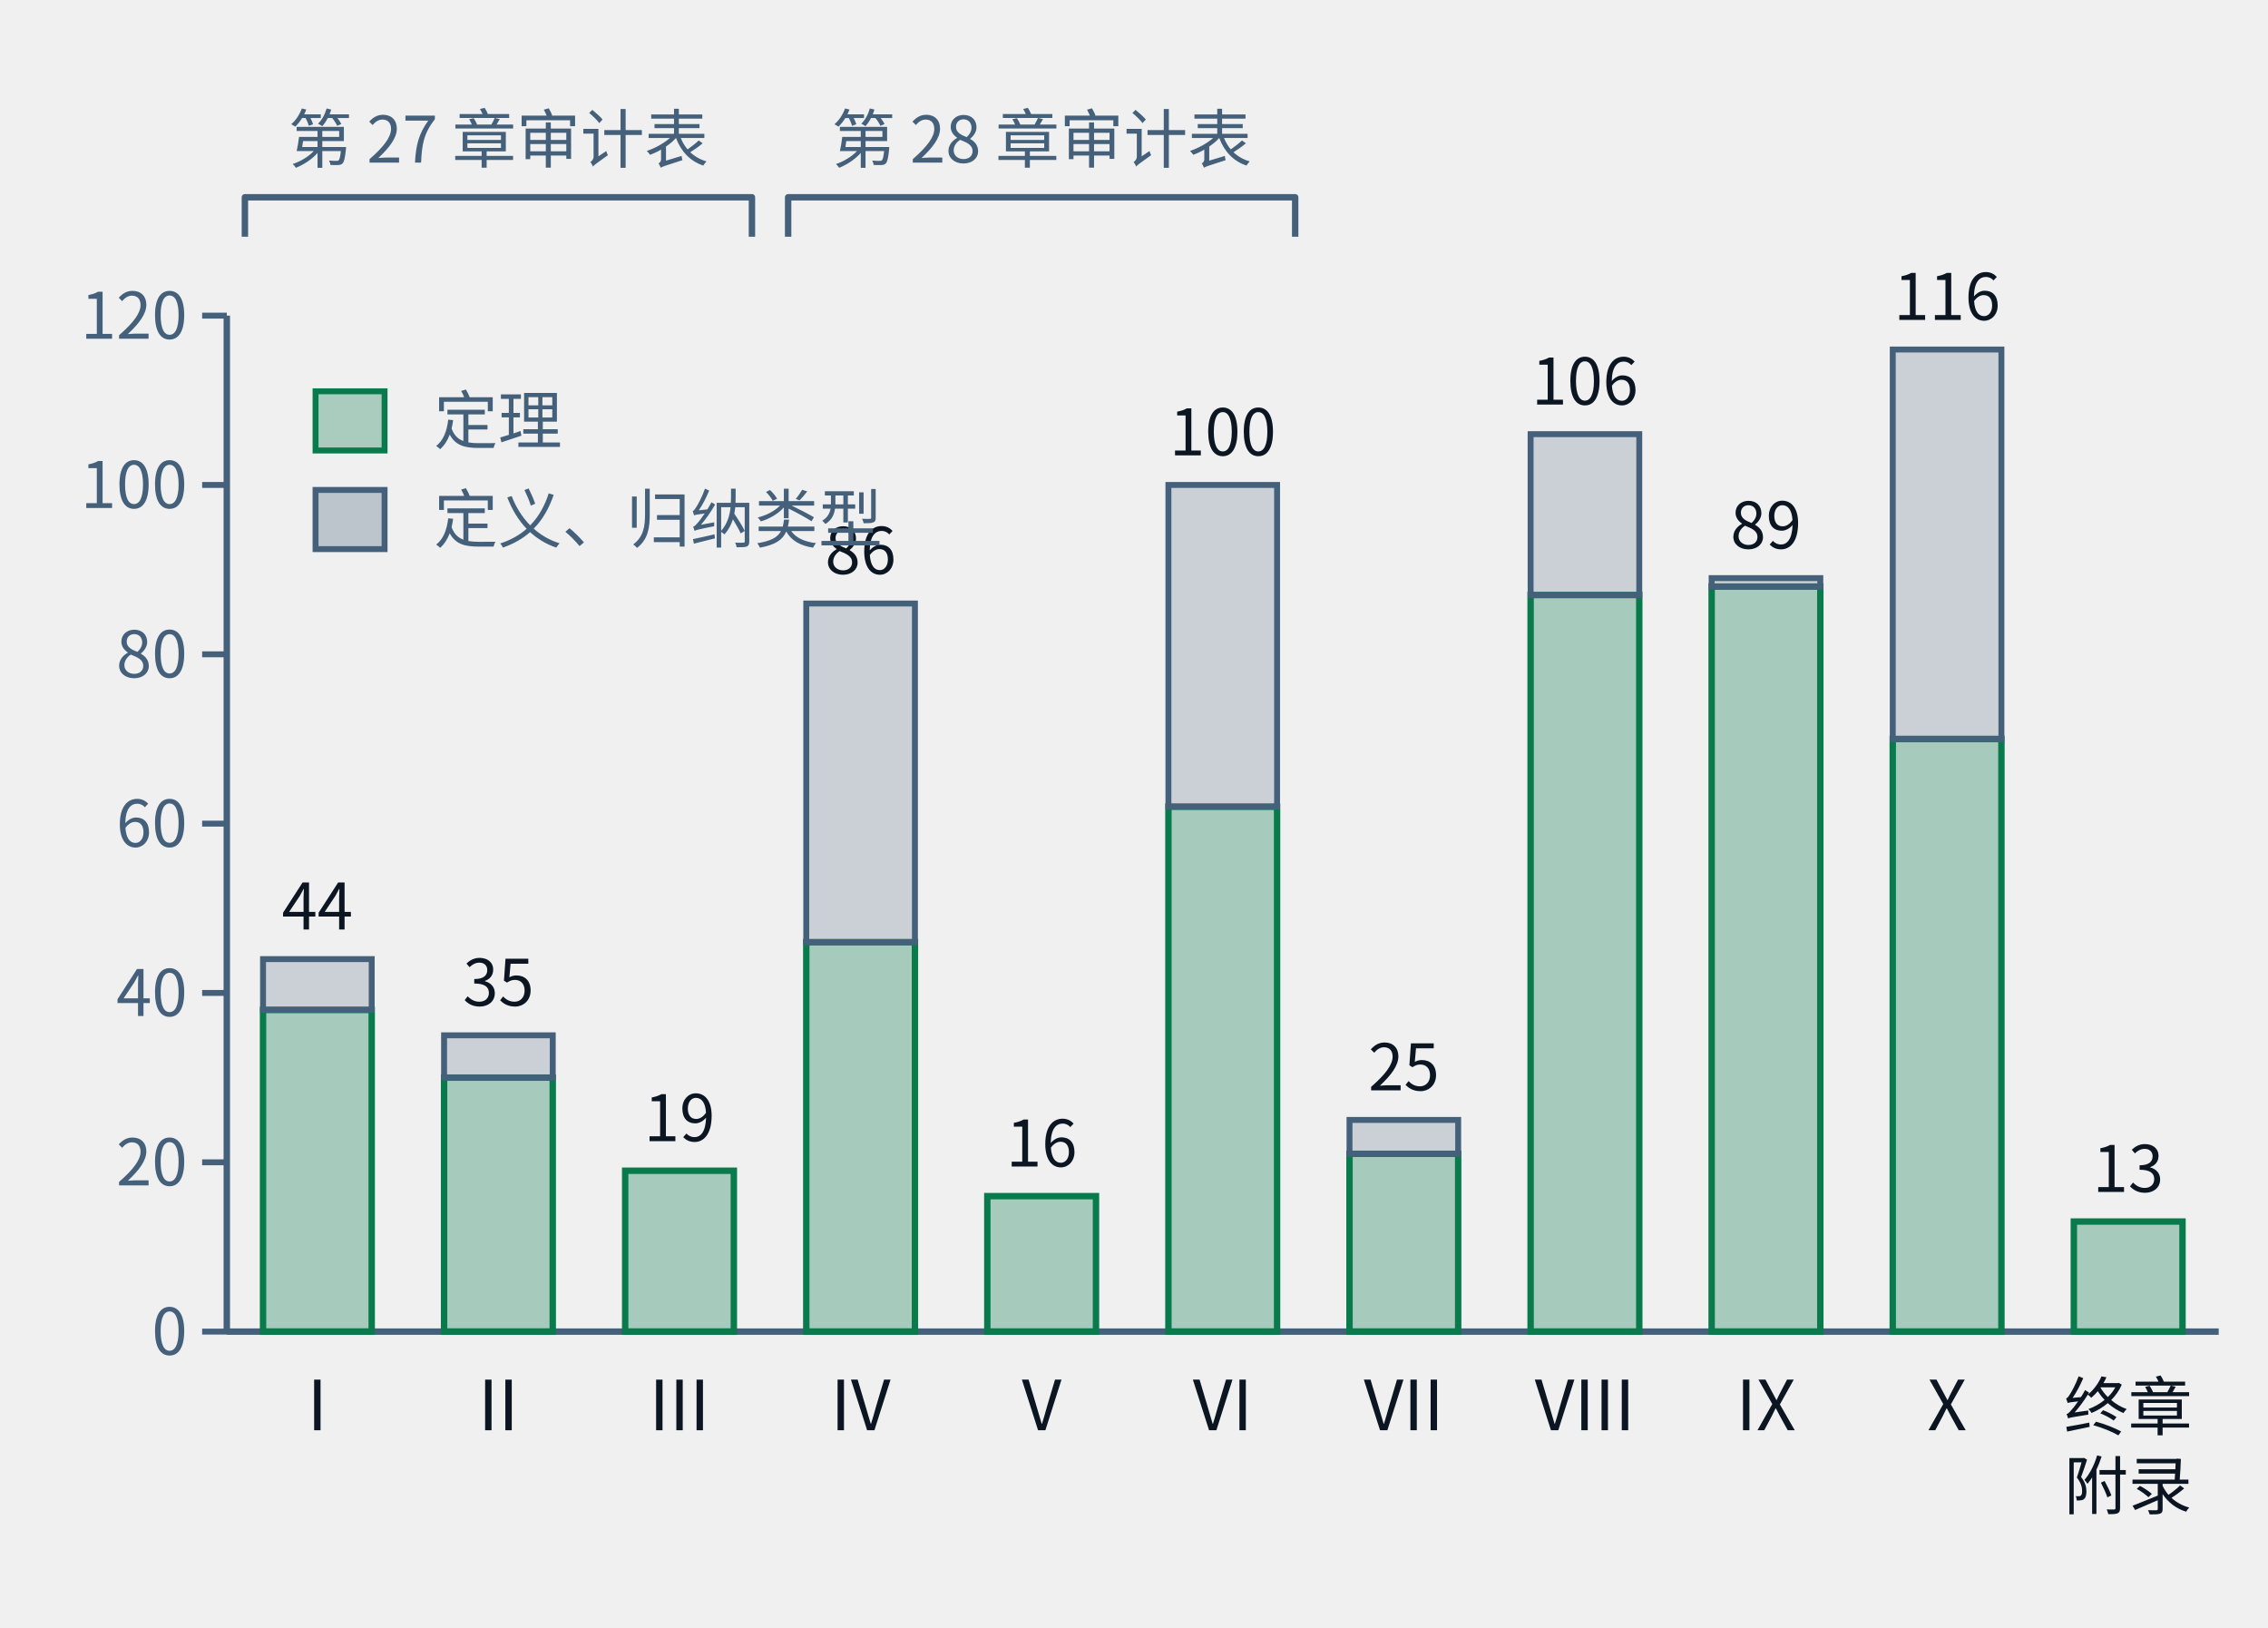
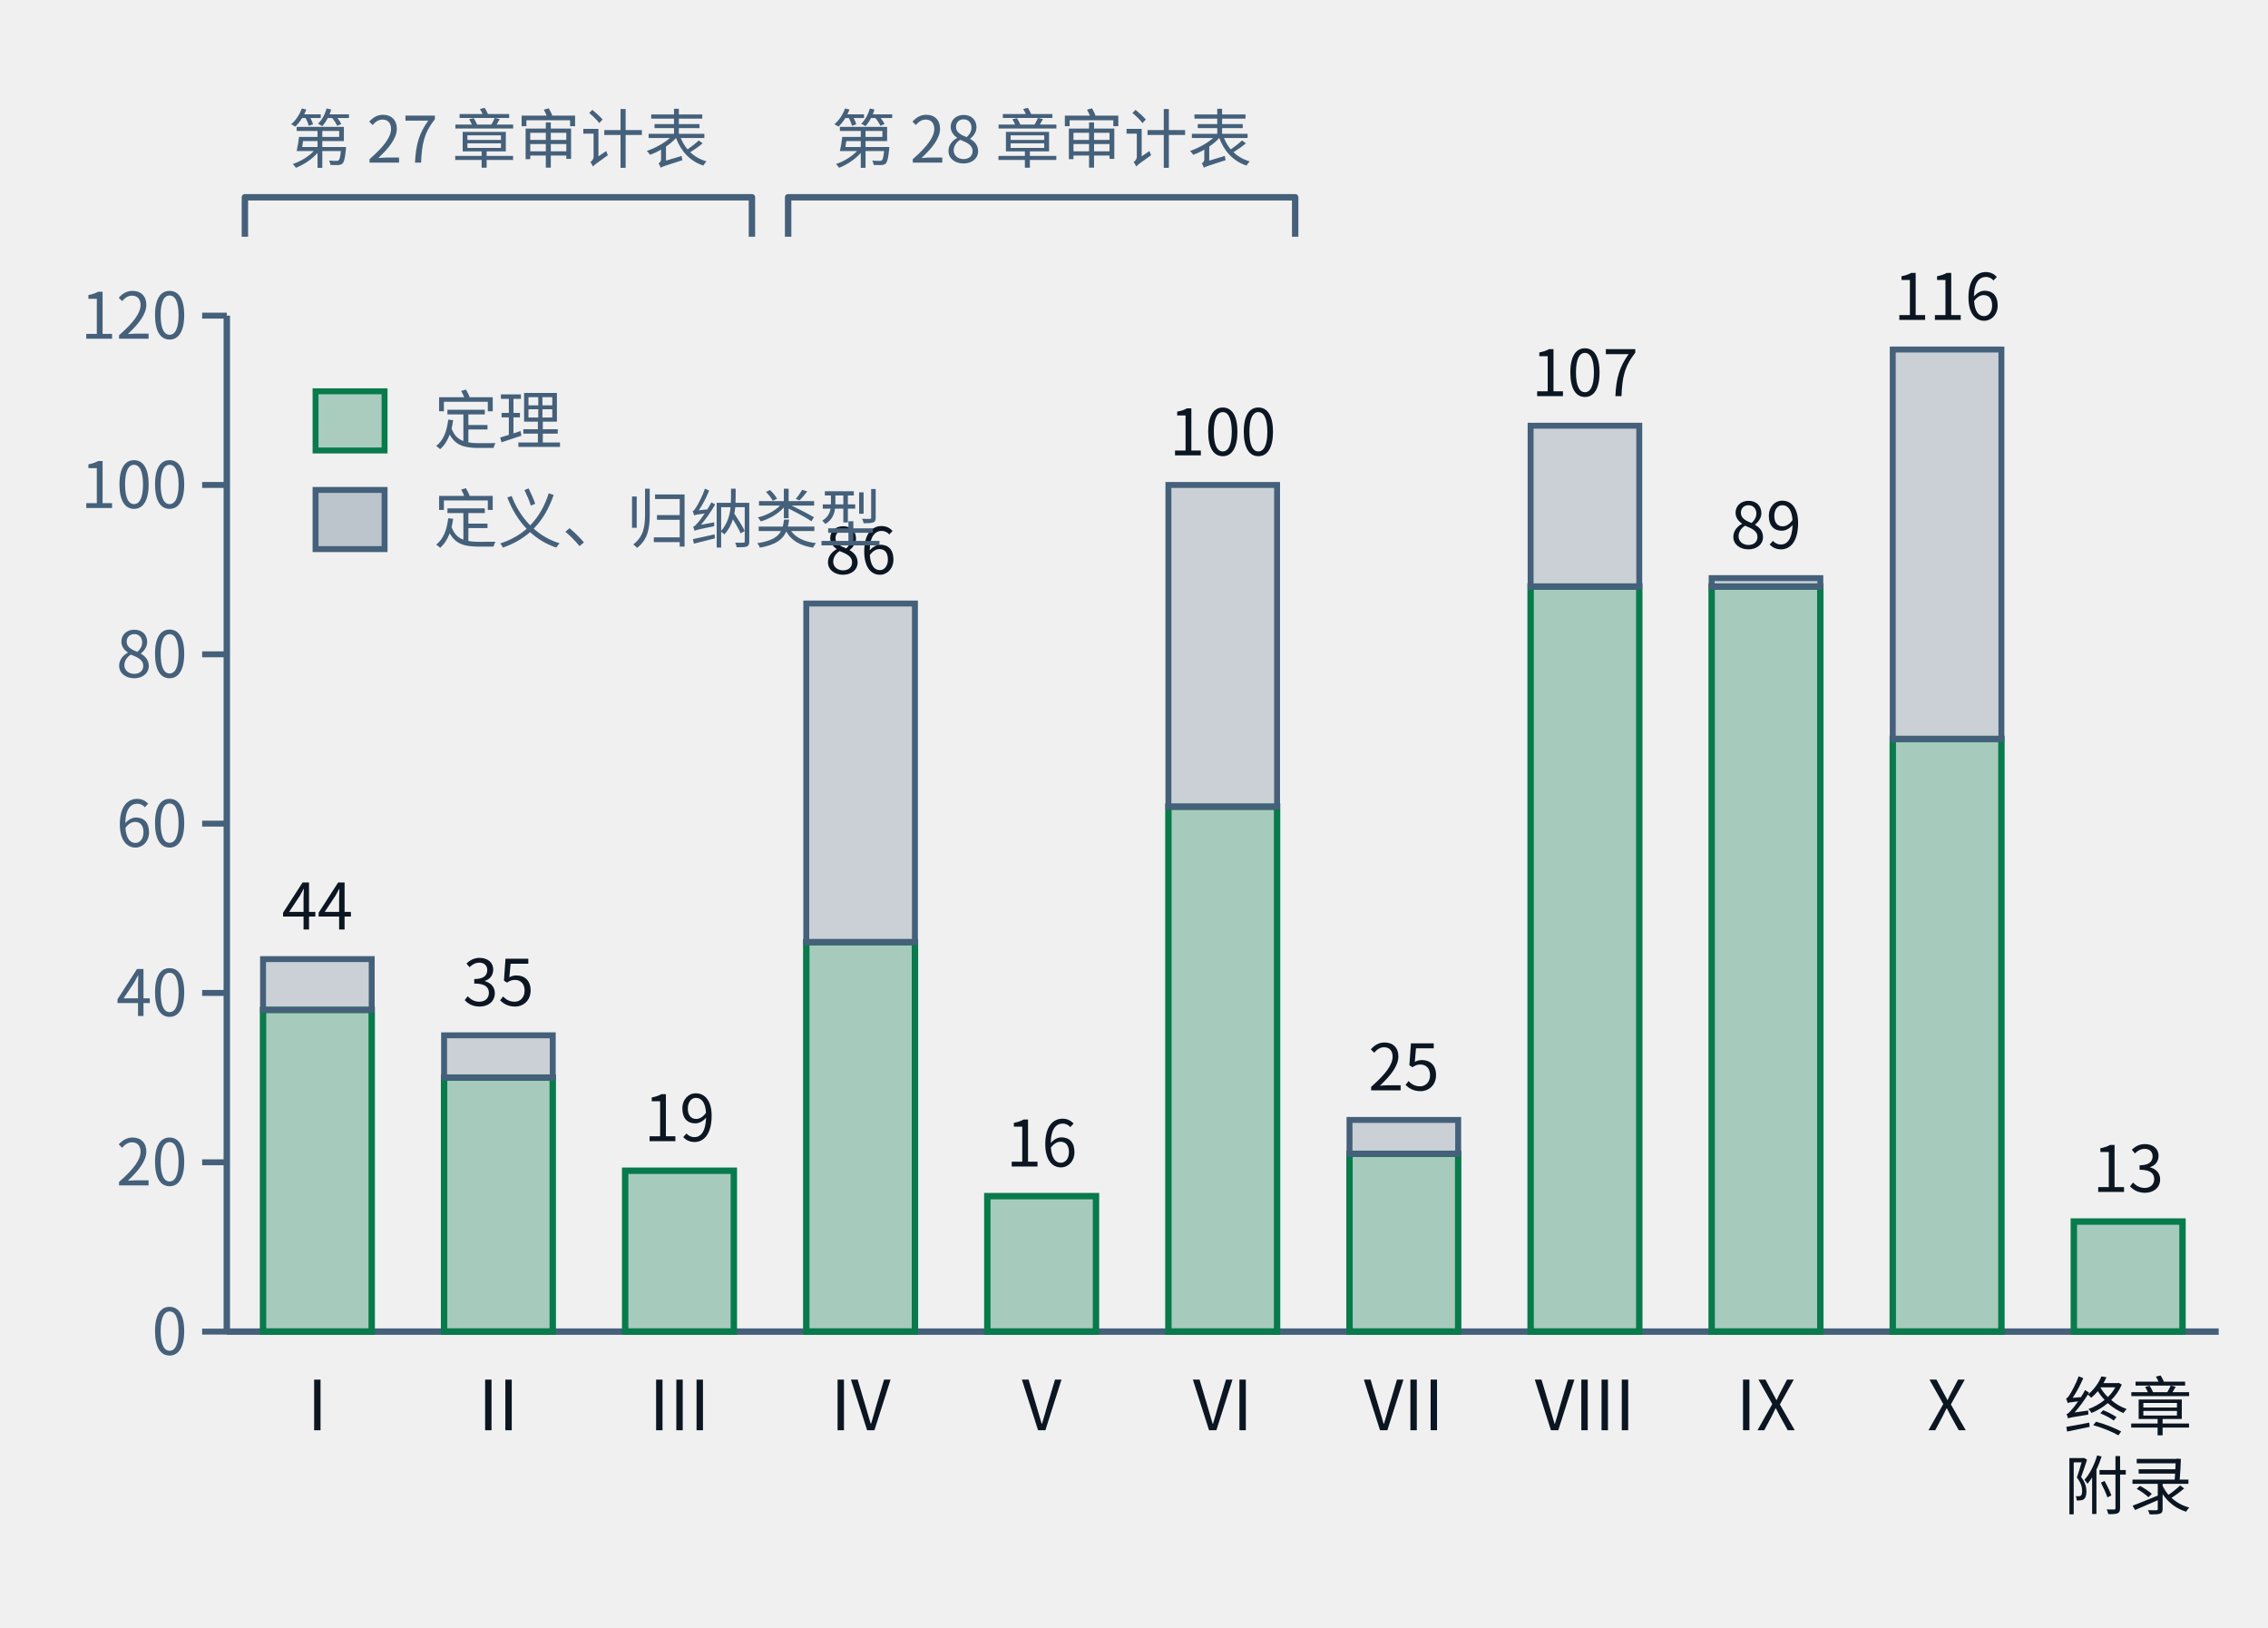
- <svg xmlns="http://www.w3.org/2000/svg" class="tr-fig" data-tr-fig="ch28-declaration-parts" data-lang="zh" viewBox="0 0 460 330" width="460" height="330" font-family="'Noto Sans SC', 'Noto Sans CJK SC', 'Source Sans 3', 'PingFang SC', 'Microsoft YaHei', system-ui, sans-serif" role="img" aria-label="柱状图。横轴是第一至第十部与“终章与附录”，柱高是该部章节用 lean= 引用的不同声明数；每根柱子下段绿色是锁文件里种类为定理的声明，上段灰色是定义与归纳类型。I：定理 38、其他 6；II：定理 30、其他 5；III：定理 19、其他 0；IV：定理 46、其他 40；V：定理 16、其他 0；VI：定理 62、其他 38；VII：定理 21、其他 4；VIII：定理 87、其他 19；IX：定理 88、其他 1；X：定理 70、其他 46；终章与附录：定理 13、其他 0。柱子上方两道括号：第一至第三部标“第二十七章审计表”，第四至第六部标“第二十八章审计表”。">
+ <svg xmlns="http://www.w3.org/2000/svg" class="tr-fig" data-tr-fig="ch28-declaration-parts" data-lang="zh" viewBox="0 0 460 330" width="460" height="330" font-family="'Noto Sans SC', 'Noto Sans CJK SC', 'Source Sans 3', 'PingFang SC', 'Microsoft YaHei', system-ui, sans-serif" role="img" aria-label="柱状图。横轴是第一至第十部与“终章与附录”，柱高是该部章节用 lean= 引用的不同声明数；每根柱子下段绿色是锁文件里种类为定理的声明，上段灰色是定义与归纳类型。I：定理 38、其他 6；II：定理 30、其他 5；III：定理 19、其他 0；IV：定理 46、其他 40；V：定理 16、其他 0；VI：定理 62、其他 38；VII：定理 21、其他 4；VIII：定理 88、其他 19；IX：定理 88、其他 1；X：定理 70、其他 46；终章与附录：定理 13、其他 0。柱子上方两道括号：第一至第三部标“第二十七章审计表”，第四至第六部标“第二十八章审计表”。">
  <style>.ts-ink{stroke:#0b1622}.tf-ink{fill:#0b1622}.ts-dim{stroke:#45607a}.tf-dim{fill:#45607a}.ts-faint{stroke:#9db3c4}.tf-faint{fill:#9db3c4}.ts-edge{stroke:#b9d0dd}.tf-edge{fill:#b9d0dd}.ts-hot{stroke:#5f9bb5}.tf-hot{fill:#5f9bb5}.ts-bg{stroke:#ffffff}.tf-bg{fill:#ffffff}.ts-panel{stroke:#eef5f9}.tf-panel{fill:#eef5f9}.ts-sheet{stroke:#f7fbfd}.tf-sheet{fill:#f7fbfd}.ts-cyan{stroke:#007c8a}.tf-cyan{fill:#007c8a}.ts-magenta{stroke:#b0128f}.tf-magenta{fill:#b0128f}.ts-amber{stroke:#946200}.tf-amber{fill:#946200}.ts-violet{stroke:#5a45c8}.tf-violet{fill:#5a45c8}.ts-ok{stroke:#087a4c}.tf-ok{fill:#087a4c}.ts-warn{stroke:#c21f3a}.tf-warn{fill:#c21f3a}.ts-blue{stroke:#1d5fd0}.tf-blue{fill:#1d5fd0}.ts-orange{stroke:#b85410}.tf-orange{fill:#b85410}.ts-sigma{stroke:#28405a}.tf-sigma{fill:#28405a}@media (prefers-color-scheme:dark){.ts-ink{stroke:#d4efff}.tf-ink{fill:#d4efff}.ts-dim{stroke:#6f8ea5}.tf-dim{fill:#6f8ea5}.ts-faint{stroke:#34506a}.tf-faint{fill:#34506a}.ts-edge{stroke:#143049}.tf-edge{fill:#143049}.ts-hot{stroke:#1f5d7c}.tf-hot{fill:#1f5d7c}.ts-bg{stroke:#03060c}.tf-bg{fill:#03060c}.ts-panel{stroke:#07101b}.tf-panel{fill:#07101b}.ts-sheet{stroke:#050c16}.tf-sheet{fill:#050c16}.ts-cyan{stroke:#19f0ff}.tf-cyan{fill:#19f0ff}.ts-magenta{stroke:#ff2fd0}.tf-magenta{fill:#ff2fd0}.ts-amber{stroke:#ffc83d}.tf-amber{fill:#ffc83d}.ts-violet{stroke:#9d8cff}.tf-violet{fill:#9d8cff}.ts-ok{stroke:#46ffb2}.tf-ok{fill:#46ffb2}.ts-warn{stroke:#ff5064}.tf-warn{fill:#ff5064}.ts-blue{stroke:#2a7bff}.tf-blue{fill:#2a7bff}.ts-orange{stroke:#ff8a3c}.tf-orange{fill:#ff8a3c}.ts-sigma{stroke:#cfe3ff}.tf-sigma{fill:#cfe3ff}}</style>
  <line x1="46" y1="64" x2="46" y2="270" class="ts-dim" stroke-width="1.3" fill="none" />
  <line x1="41" y1="270" x2="46" y2="270" class="ts-dim" stroke-width="1.2" fill="none" />
  <text class="tf-dim" x="38" y="274.68" font-size="13" text-anchor="end">0</text>
  <line x1="41" y1="235.67" x2="46" y2="235.67" class="ts-dim" stroke-width="1.2" fill="none" />
  <text class="tf-dim" x="38" y="240.35" font-size="13" text-anchor="end">20</text>
  <line x1="41" y1="201.33" x2="46" y2="201.33" class="ts-dim" stroke-width="1.2" fill="none" />
  <text class="tf-dim" x="38" y="206.01" font-size="13" text-anchor="end">40</text>
  <line x1="41" y1="167" x2="46" y2="167" class="ts-dim" stroke-width="1.2" fill="none" />
  <text class="tf-dim" x="38" y="171.68" font-size="13" text-anchor="end">60</text>
  <line x1="41" y1="132.67" x2="46" y2="132.67" class="ts-dim" stroke-width="1.2" fill="none" />
  <text class="tf-dim" x="38" y="137.35" font-size="13" text-anchor="end">80</text>
  <line x1="41" y1="98.33" x2="46" y2="98.33" class="ts-dim" stroke-width="1.2" fill="none" />
  <text class="tf-dim" x="38" y="103.01" font-size="13" text-anchor="end">100</text>
  <line x1="41" y1="64" x2="46" y2="64" class="ts-dim" stroke-width="1.2" fill="none" />
  <text class="tf-dim" x="38" y="68.68" font-size="13" text-anchor="end">120</text>
  <line x1="46" y1="270" x2="450" y2="270" class="ts-dim" stroke-width="1.3" fill="none" />
  <rect x="53.35" y="204.77" width="22.04" height="65.23" class="ts-ok tf-ok" stroke-width="1.3" fill-opacity="0.32" />
  <rect x="53.35" y="194.47" width="22.04" height="10.3" class="ts-dim tf-dim" stroke-width="1.2" fill-opacity="0.22" />
  <text class="tf-ink" x="64.36" y="188.47" font-size="13" text-anchor="middle">44</text>
  <text class="tf-ink" x="64.36" y="290" font-size="14" text-anchor="middle">I</text>
  <rect x="90.07" y="218.5" width="22.04" height="51.5" class="ts-ok tf-ok" stroke-width="1.3" fill-opacity="0.32" />
  <rect x="90.07" y="209.92" width="22.04" height="8.58" class="ts-dim tf-dim" stroke-width="1.2" fill-opacity="0.22" />
  <text class="tf-ink" x="101.09" y="203.92" font-size="13" text-anchor="middle">35</text>
  <text class="tf-ink" x="101.09" y="290" font-size="14" text-anchor="middle">II</text>
  <rect x="126.8" y="237.38" width="22.04" height="32.62" class="ts-ok tf-ok" stroke-width="1.3" fill-opacity="0.32" />
  <text class="tf-ink" x="137.82" y="231.38" font-size="13" text-anchor="middle">19</text>
  <text class="tf-ink" x="137.82" y="290" font-size="14" text-anchor="middle">III</text>
  <rect x="163.53" y="191.03" width="22.04" height="78.97" class="ts-ok tf-ok" stroke-width="1.3" fill-opacity="0.32" />
  <rect x="163.53" y="122.37" width="22.04" height="68.67" class="ts-dim tf-dim" stroke-width="1.2" fill-opacity="0.22" />
  <text class="tf-ink" x="174.55" y="116.37" font-size="13" text-anchor="middle">86</text>
  <text class="tf-ink" x="174.55" y="290" font-size="14" text-anchor="middle">IV</text>
  <rect x="200.25" y="242.53" width="22.04" height="27.47" class="ts-ok tf-ok" stroke-width="1.3" fill-opacity="0.32" />
  <text class="tf-ink" x="211.27" y="236.53" font-size="13" text-anchor="middle">16</text>
  <text class="tf-ink" x="211.27" y="290" font-size="14" text-anchor="middle">V</text>
  <rect x="236.98" y="163.57" width="22.04" height="106.43" class="ts-ok tf-ok" stroke-width="1.3" fill-opacity="0.32" />
  <rect x="236.98" y="98.33" width="22.04" height="65.23" class="ts-dim tf-dim" stroke-width="1.2" fill-opacity="0.22" />
  <text class="tf-ink" x="248" y="92.33" font-size="13" text-anchor="middle">100</text>
  <text class="tf-ink" x="248" y="290" font-size="14" text-anchor="middle">VI</text>
  <rect x="273.71" y="233.95" width="22.04" height="36.05" class="ts-ok tf-ok" stroke-width="1.3" fill-opacity="0.32" />
  <rect x="273.71" y="227.08" width="22.04" height="6.87" class="ts-dim tf-dim" stroke-width="1.2" fill-opacity="0.22" />
  <text class="tf-ink" x="284.73" y="221.08" font-size="13" text-anchor="middle">25</text>
  <text class="tf-ink" x="284.73" y="290" font-size="14" text-anchor="middle">VII</text>
-   <rect x="310.44" y="120.65" width="22.04" height="149.35" class="ts-ok tf-ok" stroke-width="1.3" fill-opacity="0.32" />
-   <rect x="310.44" y="88.03" width="22.04" height="32.62" class="ts-dim tf-dim" stroke-width="1.2" fill-opacity="0.22" />
-   <text class="tf-ink" x="321.45" y="82.03" font-size="13" text-anchor="middle">106</text>
+   <rect x="310.44" y="118.93" width="22.04" height="151.07" class="ts-ok tf-ok" stroke-width="1.3" fill-opacity="0.32" />
+   <rect x="310.44" y="86.32" width="22.04" height="32.62" class="ts-dim tf-dim" stroke-width="1.2" fill-opacity="0.22" />
+   <text class="tf-ink" x="321.45" y="80.32" font-size="13" text-anchor="middle">107</text>
  <text class="tf-ink" x="321.45" y="290" font-size="14" text-anchor="middle">VIII</text>
  <rect x="347.16" y="118.93" width="22.04" height="151.07" class="ts-ok tf-ok" stroke-width="1.3" fill-opacity="0.32" />
  <rect x="347.16" y="117.22" width="22.04" height="1.72" class="ts-dim tf-dim" stroke-width="1.2" fill-opacity="0.22" />
  <text class="tf-ink" x="358.18" y="111.22" font-size="13" text-anchor="middle">89</text>
  <text class="tf-ink" x="358.18" y="290" font-size="14" text-anchor="middle">IX</text>
  <rect x="383.89" y="149.83" width="22.04" height="120.17" class="ts-ok tf-ok" stroke-width="1.3" fill-opacity="0.32" />
  <rect x="383.89" y="70.87" width="22.04" height="78.97" class="ts-dim tf-dim" stroke-width="1.2" fill-opacity="0.22" />
  <text class="tf-ink" x="394.91" y="64.87" font-size="13" text-anchor="middle">116</text>
  <text class="tf-ink" x="394.91" y="290" font-size="14" text-anchor="middle">X</text>
  <rect x="420.62" y="247.68" width="22.04" height="22.32" class="ts-ok tf-ok" stroke-width="1.3" fill-opacity="0.32" />
  <text class="tf-ink" x="431.64" y="241.68" font-size="13" text-anchor="middle">13</text>
  <text class="tf-ink" x="431.64" y="290" font-size="13" text-anchor="middle">终章</text>
  <text class="tf-ink" x="431.64" y="306" font-size="13" text-anchor="middle">附录</text>
  <path d="M49.67 48 L49.67 40 L152.51 40 L152.51 48" class="ts-dim" stroke-width="1.3" stroke-linejoin="round" fill="none" />
  <text class="tf-dim" x="101.09" y="32.98" font-size="13" text-anchor="middle">第 27 章审计表</text>
  <path d="M159.85 48 L159.85 40 L262.69 40 L262.69 48" class="ts-dim" stroke-width="1.3" stroke-linejoin="round" fill="none" />
  <text class="tf-dim" x="211.27" y="32.98" font-size="13" text-anchor="middle">第 28 章审计表</text>
  <rect x="64" y="79.34" width="14" height="12" class="ts-ok tf-ok" stroke-width="1.2" fill-opacity="0.3" />
  <text class="tf-dim" x="88" y="90" font-size="13">定理</text>
  <rect x="64" y="99.34" width="14" height="12" class="ts-dim tf-dim" stroke-width="1.2" fill-opacity="0.3" />
  <text class="tf-dim" x="88" y="110" font-size="13">定义、归纳类型</text>
</svg>
